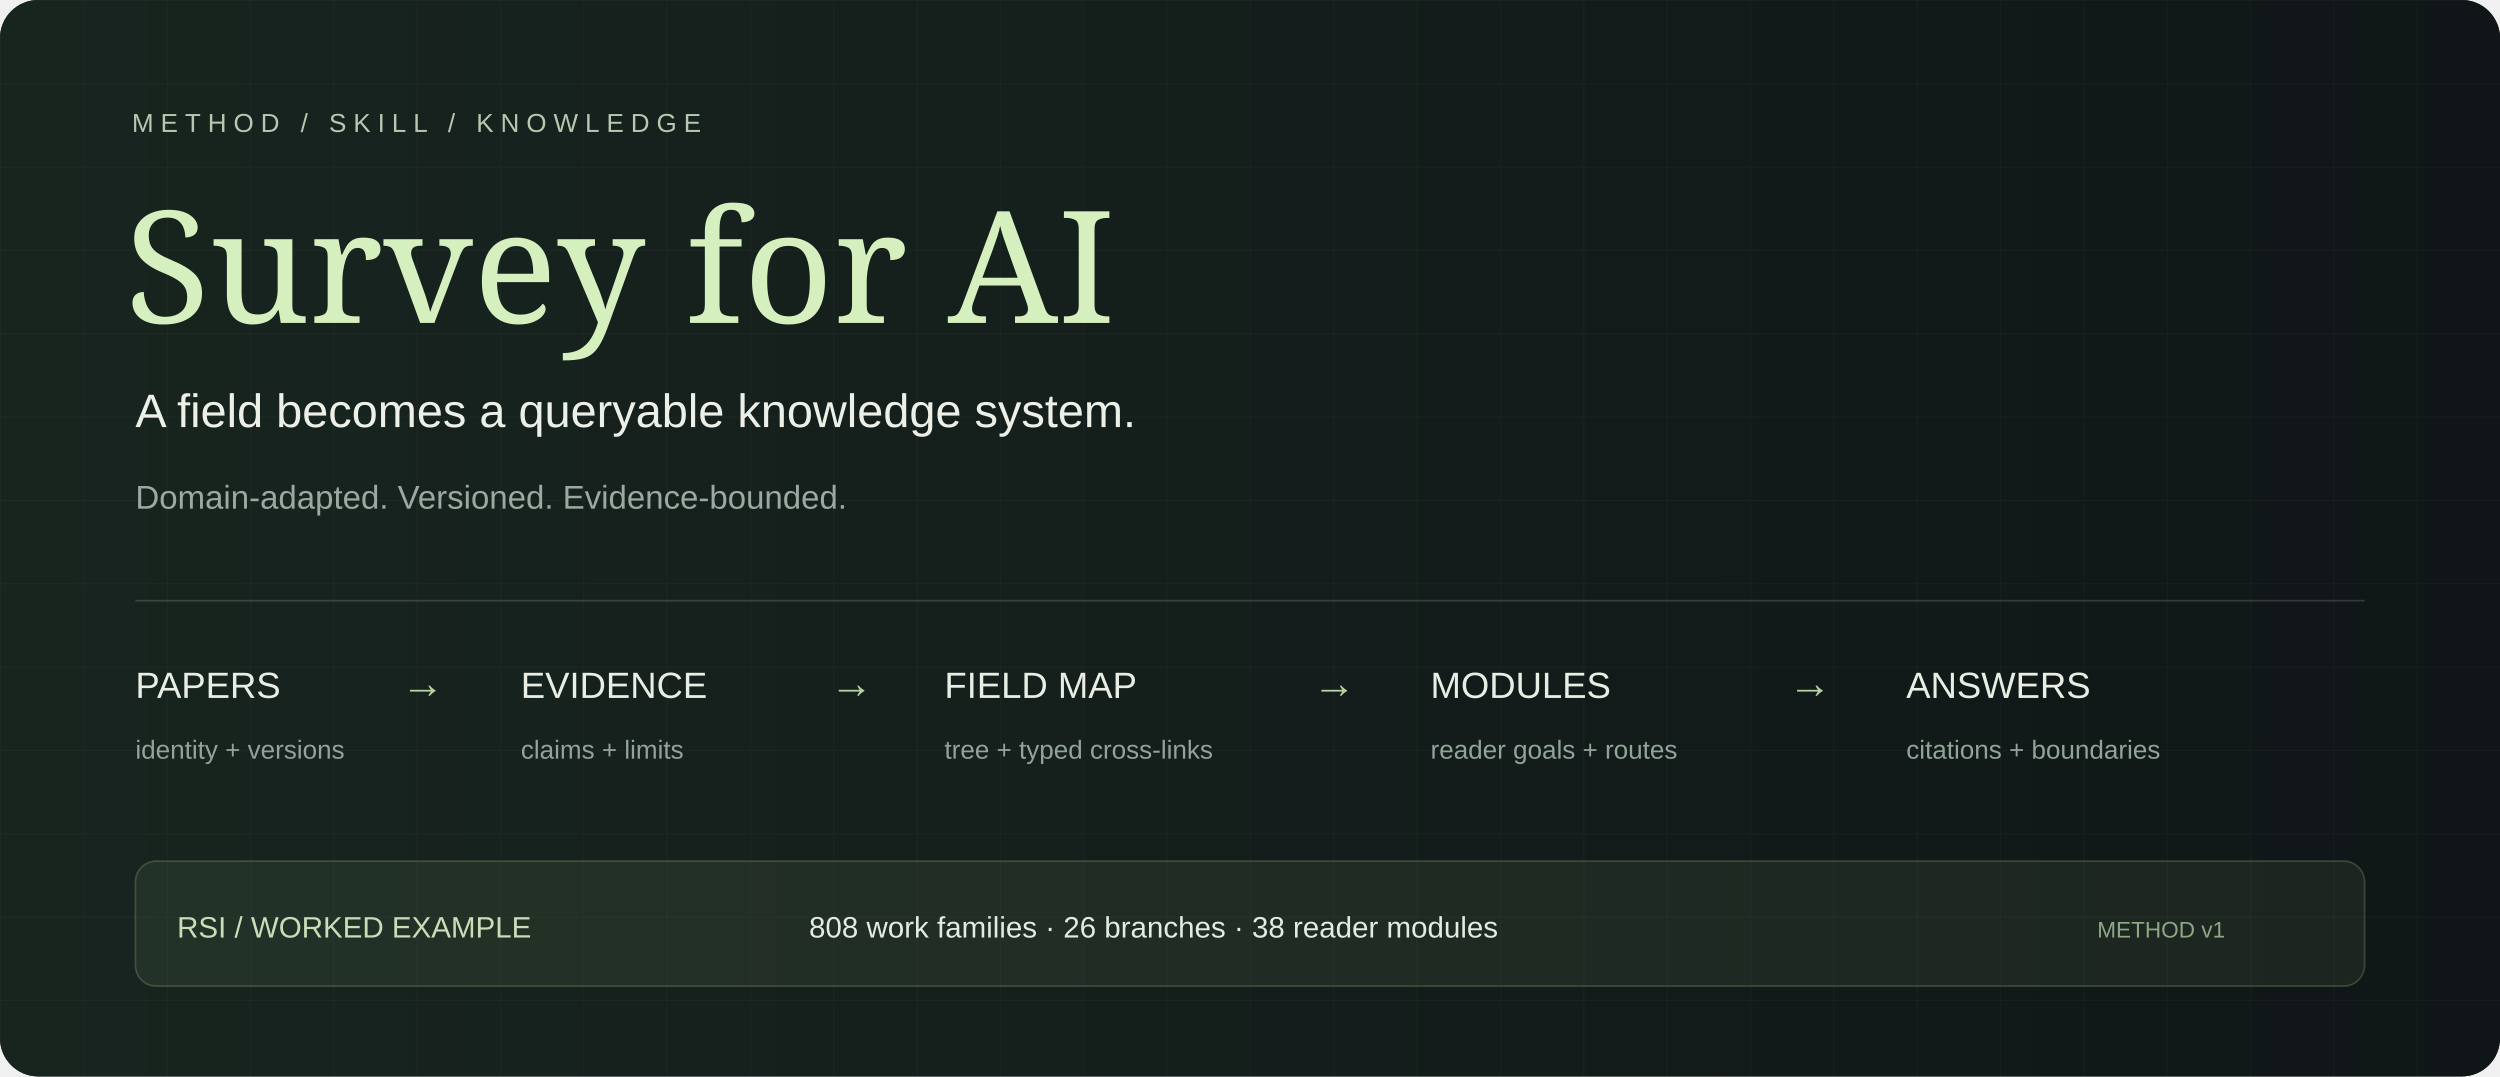
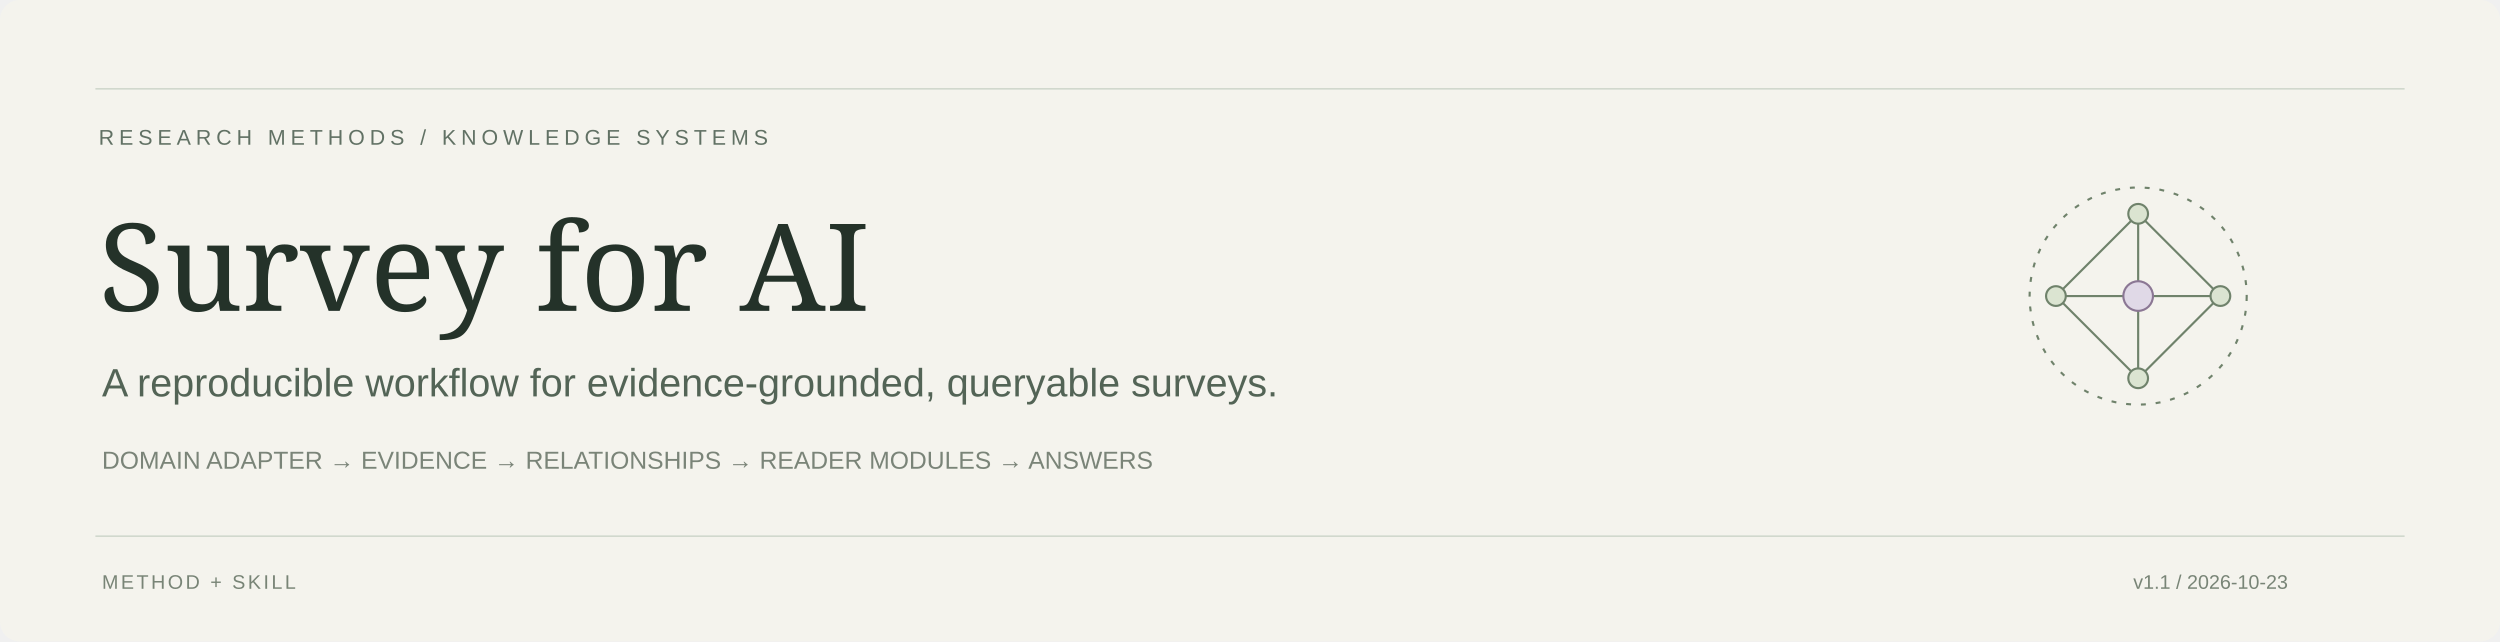
- <svg xmlns="http://www.w3.org/2000/svg" width="1440" height="620" viewBox="0 0 1440 620">
-   <defs>
-     <pattern id="grid" width="48" height="48" patternUnits="userSpaceOnUse">
-       <path d="M48 0H0V48" fill="none" stroke="#ffffff" stroke-opacity=".035" />
-     </pattern>
-     <linearGradient id="g">
-       <stop stop-color="#18251f" />
-       <stop offset="1" stop-color="#101617" />
-     </linearGradient>
-   </defs>
-   <rect width="1440" height="620" rx="22" fill="#101617" />
-   <rect width="1440" height="620" rx="22" fill="url(#g)" />
-   <rect width="1440" height="620" fill="url(#grid)" />
-   <g font-family="Segoe UI,Arial,sans-serif">
-     <text x="76" y="76" fill="#b5c8b0" font-size="15" letter-spacing="4">METHOD / SKILL / KNOWLEDGE</text>
-     <text x="72" y="186" fill="#d6efbf" font-family="Georgia,serif" font-size="90">Survey for AI</text>
-     <text x="78" y="246" fill="#edf0e7" font-size="27">A field becomes a queryable knowledge system.</text>
-     <text x="78" y="293" fill="#99aaa0" font-size="19">Domain-adapted. Versioned. Evidence-bounded.</text>
-     <path d="M78 346H1362" stroke="#ffffff" stroke-opacity=".15" />
-     <g fill="#e9eee4" font-size="21">
-       <text x="78" y="402">PAPERS</text>
-       <text x="300" y="402">EVIDENCE</text>
-       <text x="544" y="402">FIELD MAP</text>
-       <text x="824" y="402">MODULES</text>
-       <text x="1098" y="402">ANSWERS</text>
+ <svg xmlns="http://www.w3.org/2000/svg" width="1520" height="390" viewBox="0 0 1520 390">
+   <rect width="1520" height="390" rx="12" fill="#f4f3ed" />
+   <path d="M58 54H1462M58 326H1462" stroke="#d1d8cd" />
+   <g font-family="Arial,sans-serif">
+     <text x="60" y="88" fill="#617164" font-size="13" letter-spacing="3">RESEARCH METHODS / KNOWLEDGE SYSTEMS</text>
+     <text x="60" y="189" font-family="Georgia,serif" font-size="74" fill="#243229">Survey for AI</text>
+     <text x="62" y="241" font-size="24" fill="#536456">A reproducible workflow for evidence-grounded, queryable surveys.</text>
+     <text x="62" y="285" font-size="15" fill="#7a8478">DOMAIN ADAPTER → EVIDENCE → RELATIONSHIPS → READER MODULES → ANSWERS</text>
+     <text x="62" y="358" font-size="12" letter-spacing="1.5" fill="#788476">METHOD + SKILL</text>
+     <text x="1297" y="358" font-size="12" fill="#788476">v1.1 / 2026-10-23</text>
+     <g transform="translate(1230 110)" fill="none" stroke="#6f826b" stroke-width="1.3">
+       <circle cx="70" cy="70" r="66" stroke-dasharray="3 6" />
+       <path d="M20 70L70 20L120 70L70 120Z M20 70H120 M70 20V120" />
+       <circle cx="70" cy="20" r="6" fill="#dbe4d1" />
+       <circle cx="20" cy="70" r="6" fill="#dbe4d1" />
+       <circle cx="120" cy="70" r="6" fill="#dbe4d1" />
+       <circle cx="70" cy="120" r="6" fill="#dbe4d1" />
+       <circle cx="70" cy="70" r="9" fill="#e0d9e7" stroke="#8b7794" />
    </g>
-     <g fill="#b6d39e" font-size="25">
-       <text x="231" y="402">→</text>
-       <text x="478" y="402">→</text>
-       <text x="756" y="402">→</text>
-       <text x="1030" y="402">→</text>
-     </g>
-     <g fill="#92a399" font-size="15">
-       <text x="78" y="437">identity + versions</text>
-       <text x="300" y="437">claims + limits</text>
-       <text x="544" y="437">tree + typed cross-links</text>
-       <text x="824" y="437">reader goals + routes</text>
-       <text x="1098" y="437">citations + boundaries</text>
-     </g>
-     <rect x="78" y="496" width="1284" height="72" rx="12" fill="#c7e9a4" fill-opacity=".07" stroke="#c7e9a4" stroke-opacity=".2" />
-     <text x="102" y="540" fill="#c9deb8" font-size="17">RSI / WORKED EXAMPLE</text>
-     <text x="466" y="540" fill="#e4ebdf" font-size="17">808 work families  ·  26 branches  ·  38 reader modules</text>
-     <text x="1208" y="540" fill="#8fa785" font-size="13">METHOD v1</text>
  </g>
</svg>
